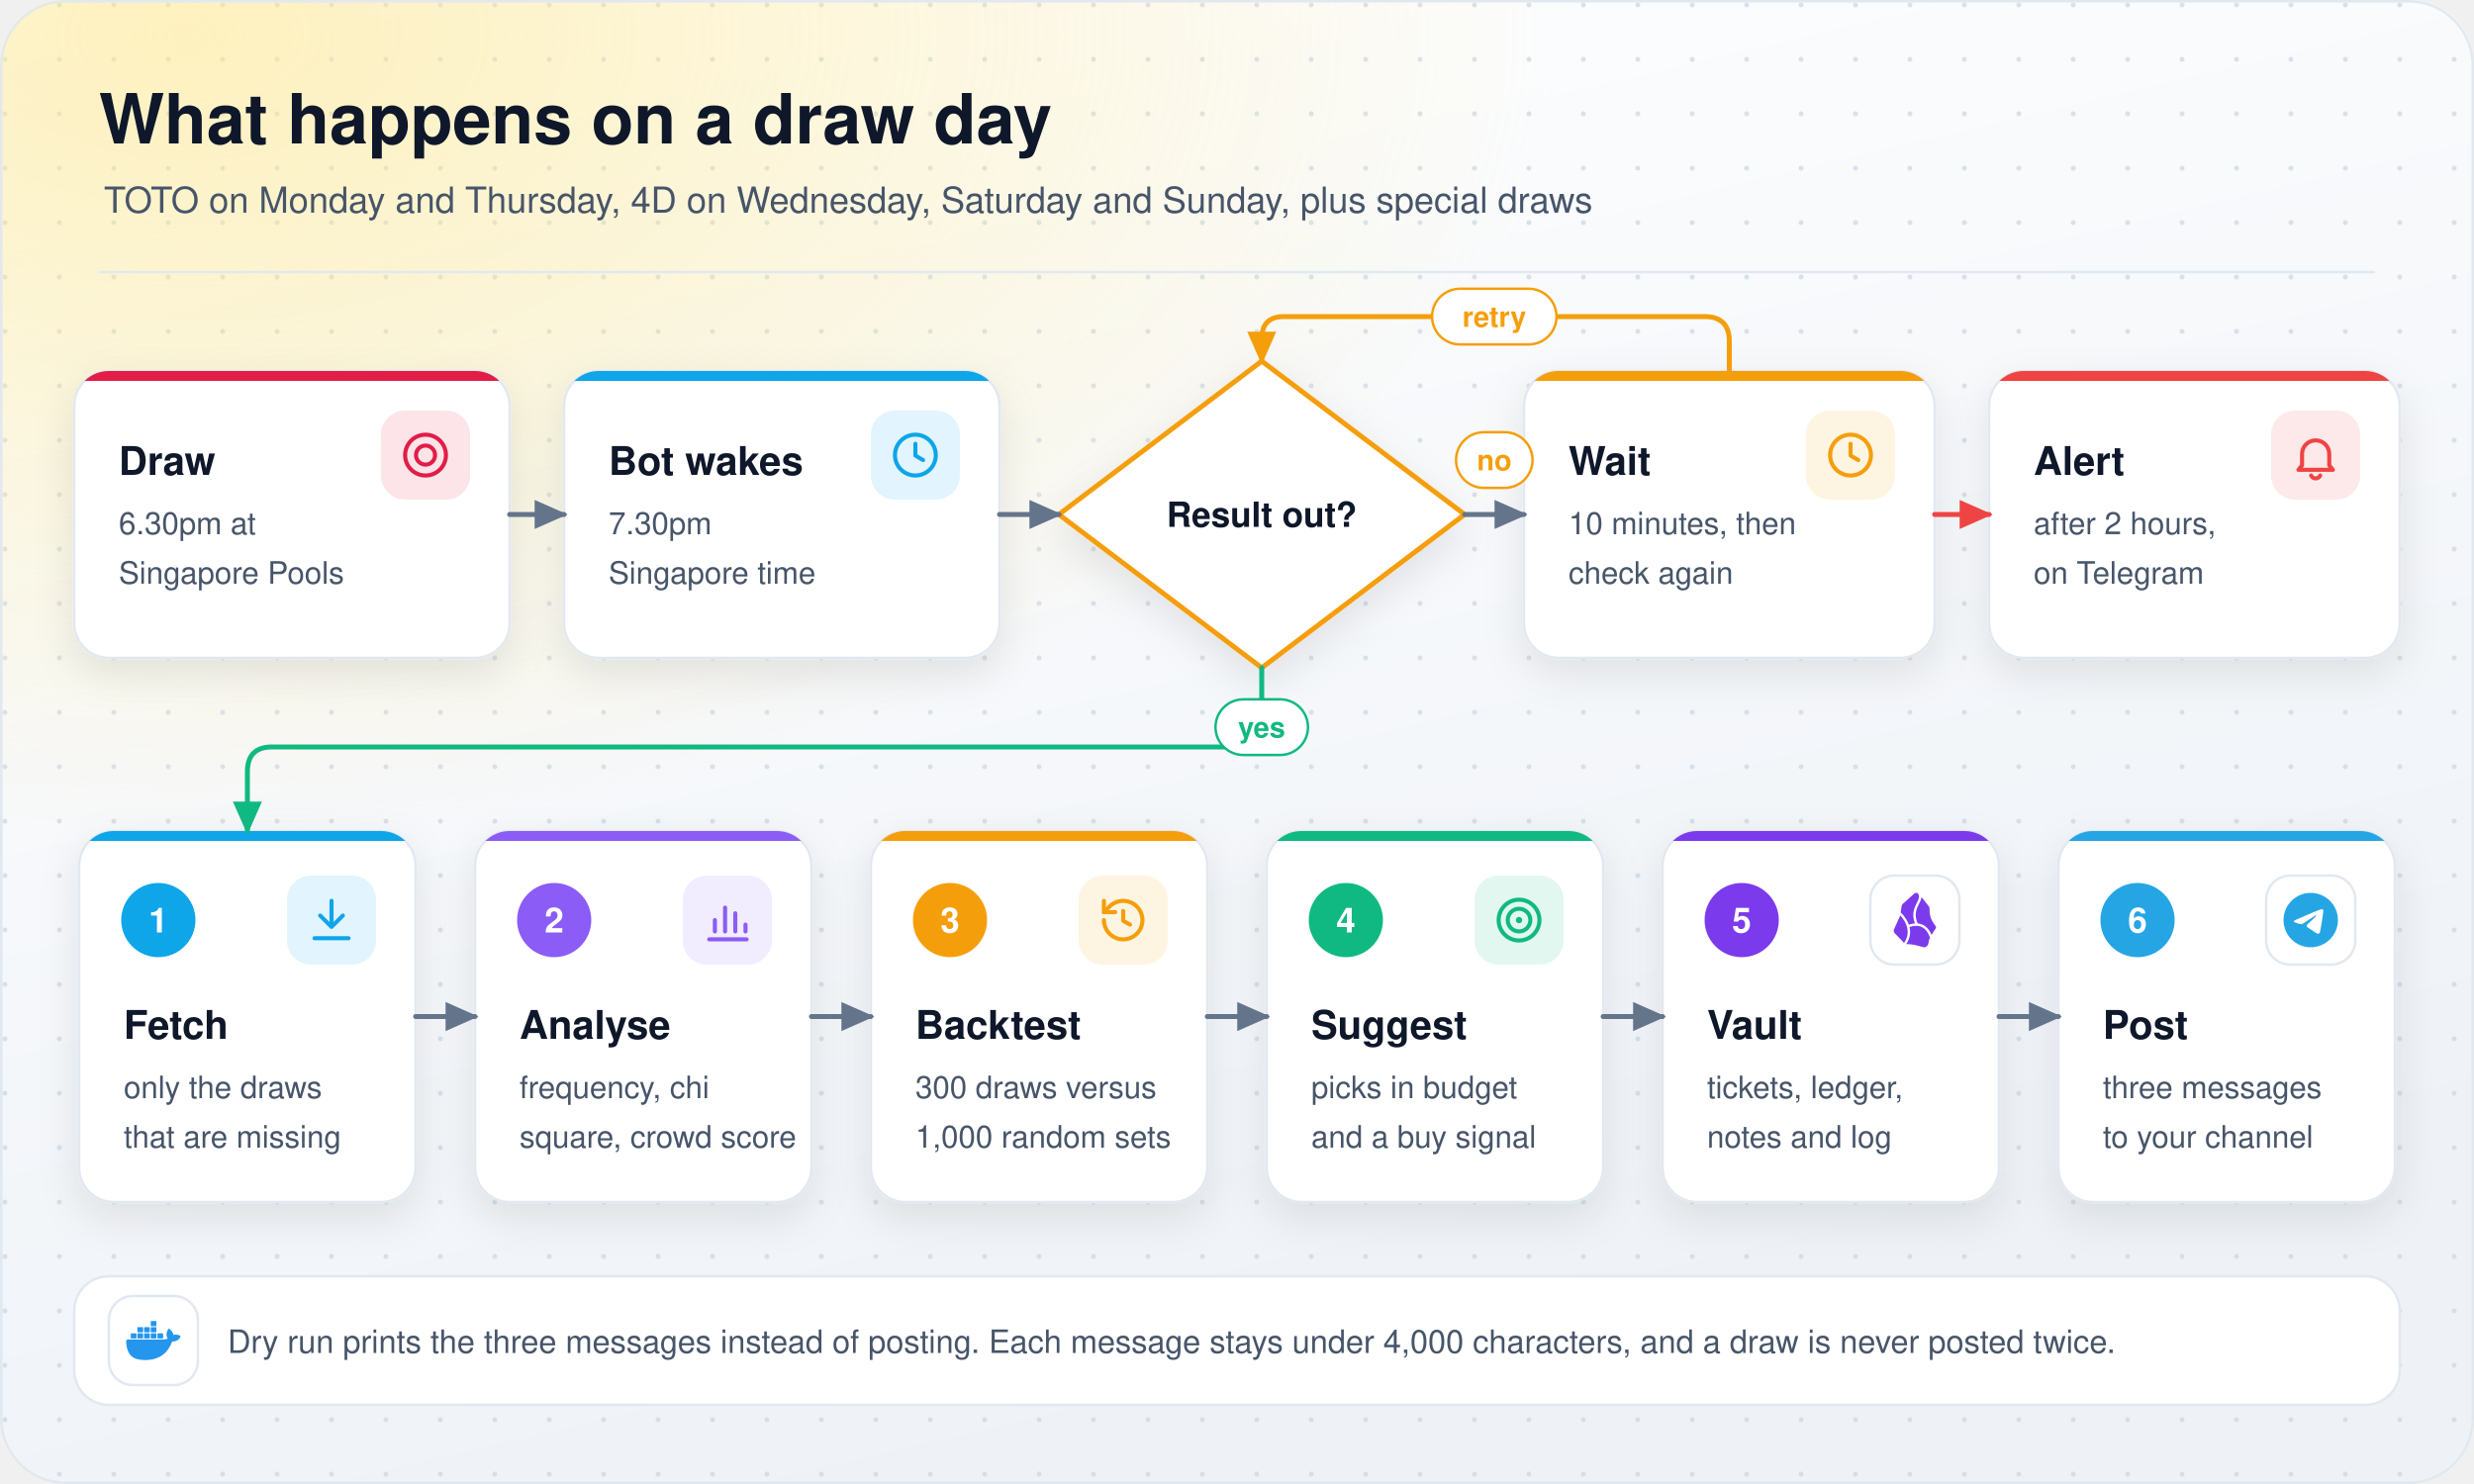
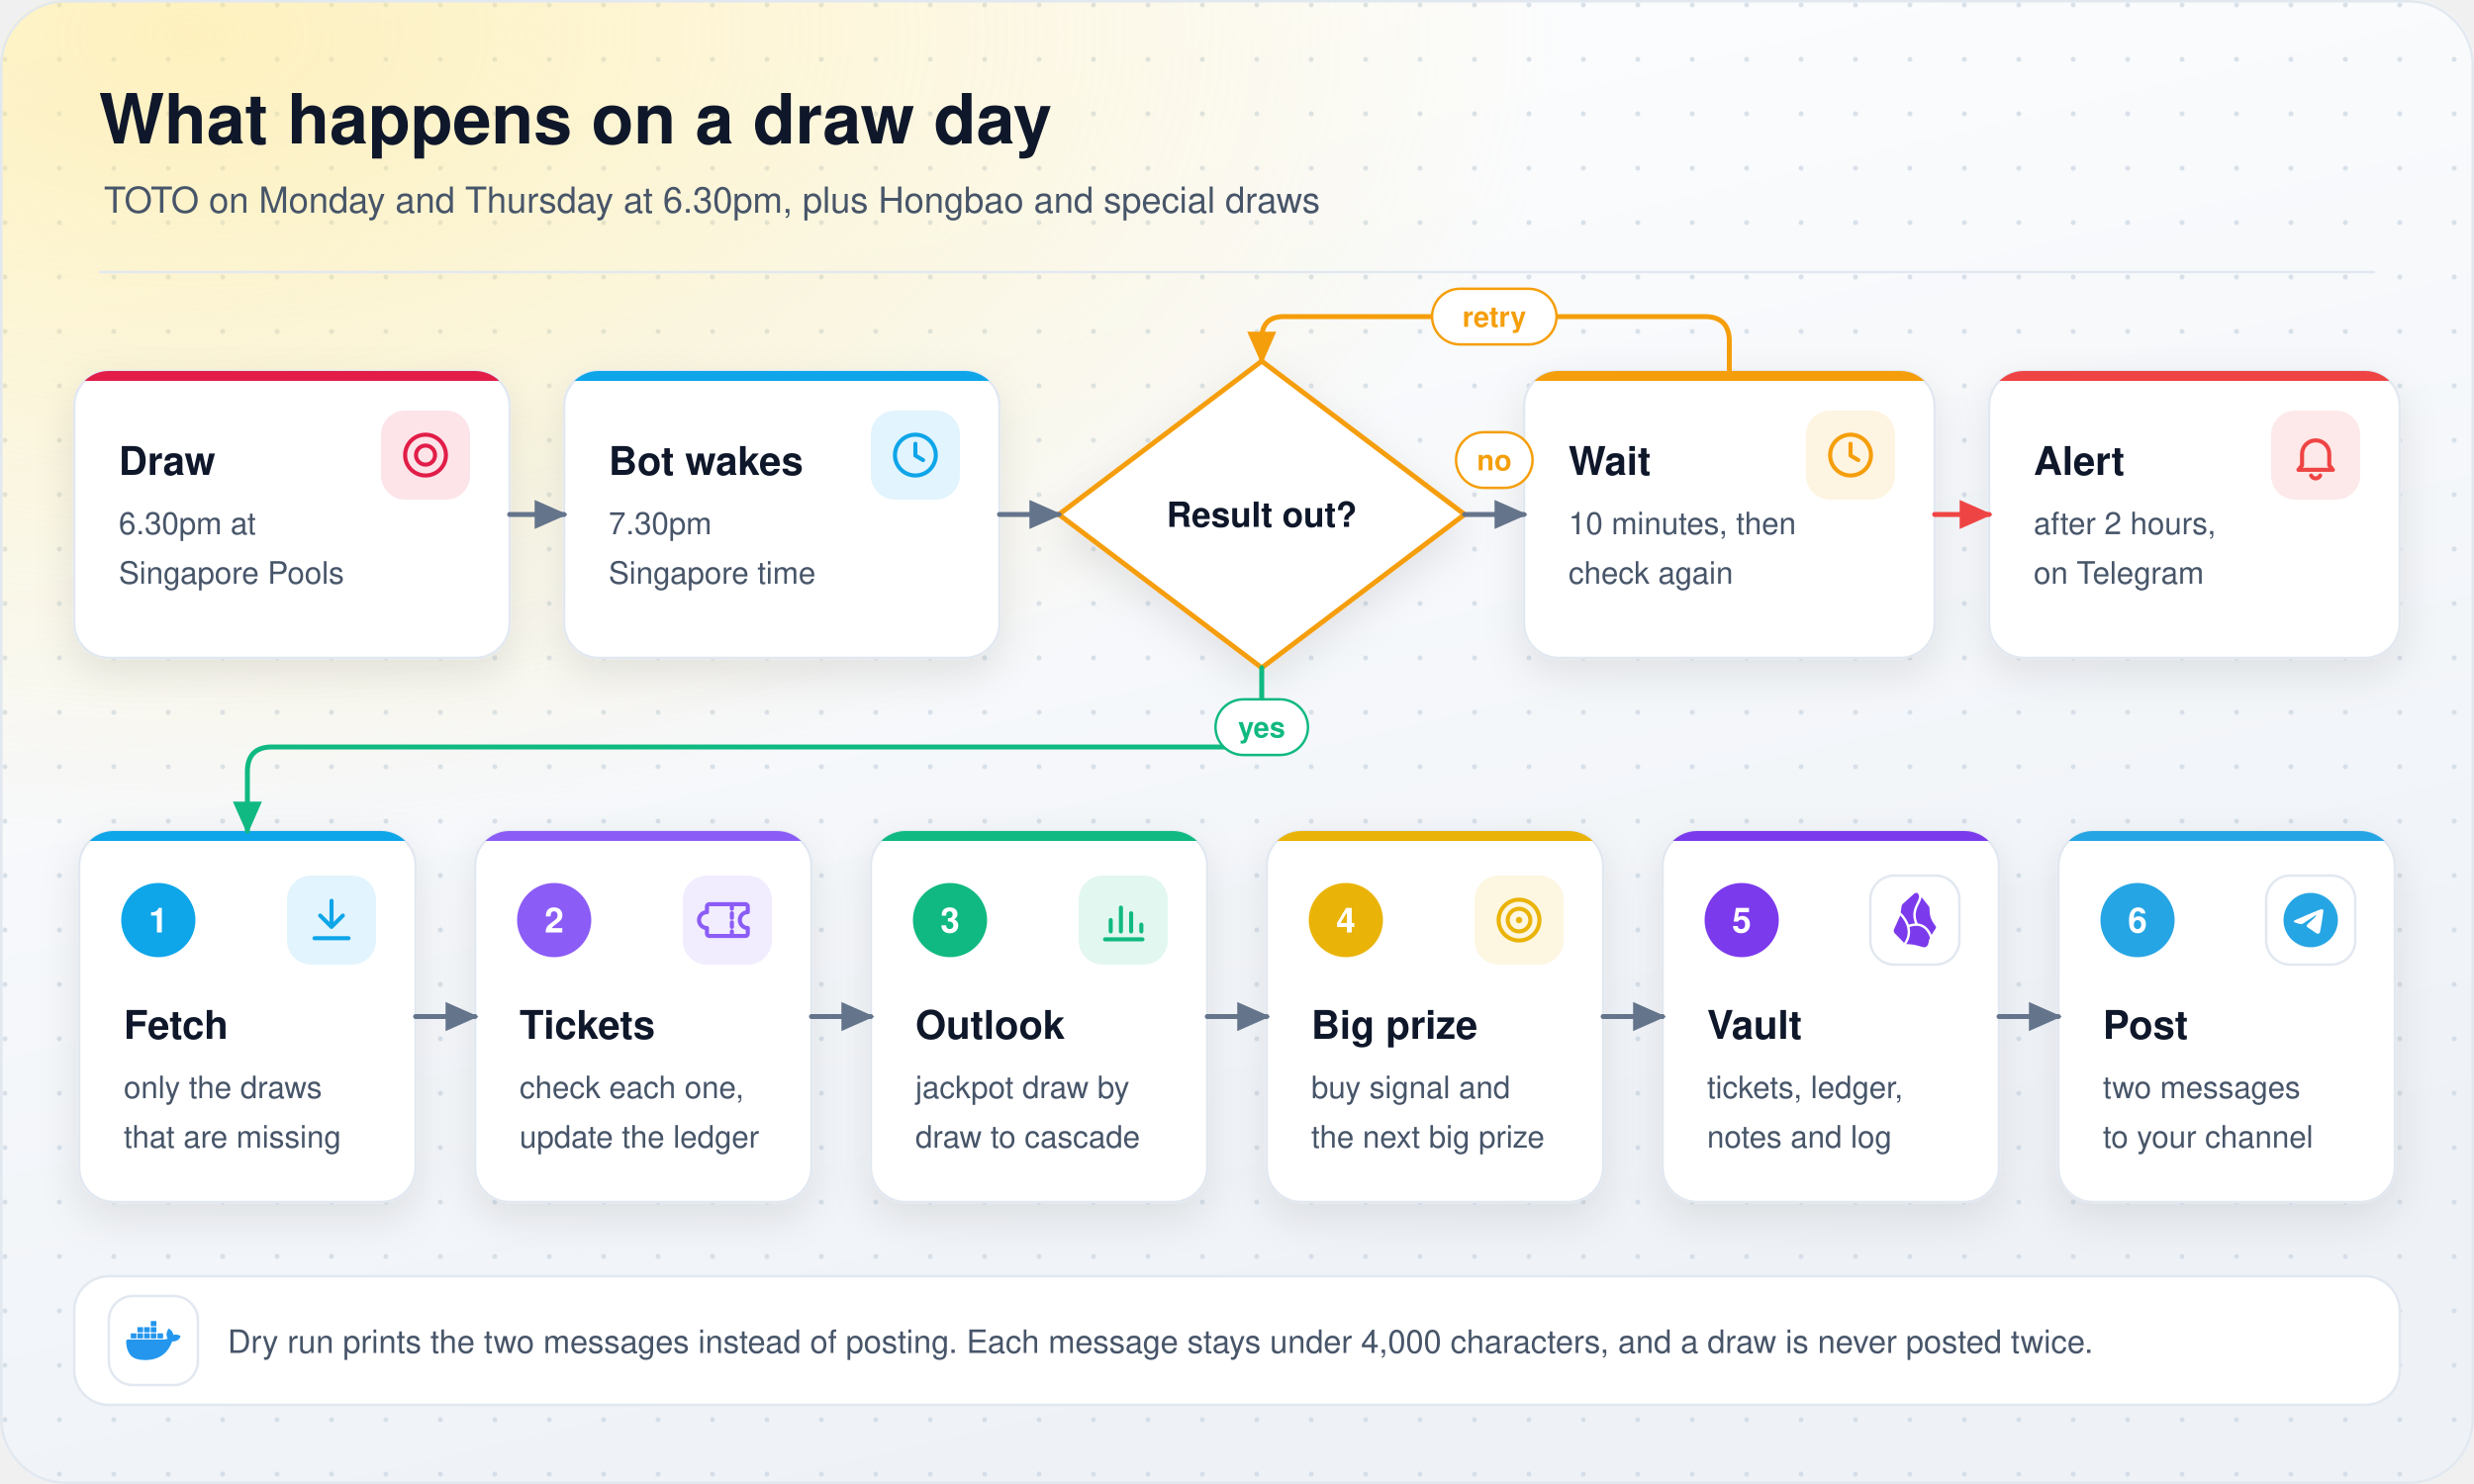
<svg xmlns="http://www.w3.org/2000/svg" viewBox="0 0 1000 600" width="1000" height="600" font-family="'Segoe UI', -apple-system, BlinkMacSystemFont, 'Helvetica Neue', Helvetica, Arial, sans-serif" role="img" aria-label="Huat Bot draw day">
  <defs>
    <linearGradient id="bg" x1="0" y1="0" x2="0.4" y2="1">
      <stop offset="0" stop-color="#FFFFFF" />
      <stop offset="1" stop-color="#EEF2F7" />
    </linearGradient>
    <radialGradient id="glow" cx="0.08" cy="0.02" r="0.55">
      <stop offset="0" stop-color="#FDE68A" stop-opacity="0.55" />
      <stop offset="1" stop-color="#FDE68A" stop-opacity="0" />
    </radialGradient>
    <linearGradient id="title" x1="0" y1="0" x2="1" y2="0">
      <stop offset="0" stop-color="#DC2626" />
      <stop offset="1" stop-color="#D97706" />
    </linearGradient>
    <pattern id="dots" width="22" height="22" patternUnits="userSpaceOnUse">
      <circle cx="2" cy="2" r="1" fill="#CBD5E1" />
    </pattern>
    <filter id="shadow" x="-15%" y="-15%" width="130%" height="150%">
      <feDropShadow dx="0" dy="6" stdDeviation="8" flood-color="#0F172A" flood-opacity="0.09" />
    </filter>
    <marker id="arrow-10b981" viewBox="0 0 10 10" refX="8.5" refY="5" markerWidth="7" markerHeight="7" orient="auto-start-reverse">
      <path d="M0,0.8 L9.5,5 L0,9.2 Z" fill="#10B981" />
    </marker>
    <marker id="arrow-64748b" viewBox="0 0 10 10" refX="8.5" refY="5" markerWidth="7" markerHeight="7" orient="auto-start-reverse">
      <path d="M0,0.8 L9.5,5 L0,9.2 Z" fill="#64748B" />
    </marker>
    <marker id="arrow-ef4444" viewBox="0 0 10 10" refX="8.5" refY="5" markerWidth="7" markerHeight="7" orient="auto-start-reverse">
      <path d="M0,0.8 L9.5,5 L0,9.2 Z" fill="#EF4444" />
    </marker>
    <marker id="arrow-f59e0b" viewBox="0 0 10 10" refX="8.5" refY="5" markerWidth="7" markerHeight="7" orient="auto-start-reverse">
      <path d="M0,0.8 L9.5,5 L0,9.2 Z" fill="#F59E0B" />
    </marker>
  </defs>
  <rect width="1000" height="600" rx="26" fill="url(#bg)" />
  <rect width="1000" height="600" rx="26" fill="url(#dots)" opacity="0.7" />
  <rect width="1000" height="600" rx="26" fill="url(#glow)" />
  <rect x="0.5" y="0.5" width="999" height="599" rx="26" fill="none" stroke="#E2E8F0" />
  <text x="40" y="58" font-size="28" font-weight="800" fill="#0F172A" text-anchor="start">What happens on a draw day</text>
-   <text x="42" y="86" font-size="14.5" font-weight="400" fill="#475569" text-anchor="start">TOTO on Monday and Thursday, 4D on Wednesday, Saturday and Sunday, plus special draws</text>
+   <text x="42" y="86" font-size="14.5" font-weight="400" fill="#475569" text-anchor="start">TOTO on Monday and Thursday at 6.30pm, plus Hongbao and special draws</text>
  <path d="M40 110 H960" stroke="#E2E8F0" stroke-width="1" />
  <g filter="url(#shadow)">
    <rect x="30" y="150" width="176" height="116" rx="14" fill="#FFFFFF" stroke="#E2E8F0" stroke-width="1" />
  </g>
  <clipPath id="clip3">
    <rect x="30" y="150" width="176" height="116" rx="14" />
  </clipPath>
  <rect x="30" y="150" width="176" height="4" fill="#E11D48" clip-path="url(#clip3)" />
  <rect x="154" y="166" width="36" height="36" rx="9.72" fill="#E11D48" fill-opacity="0.12" stroke="none" />
  <g transform="translate(161,173) scale(0.916667)" fill="none" stroke="#E11D48" stroke-width="1.8" stroke-linecap="round" stroke-linejoin="round" color="#E11D48">
    <circle cx="12" cy="12" r="9" />
    <circle cx="12" cy="12" r="4.2" />
  </g>
  <text x="48" y="192" font-size="16" font-weight="700" fill="#0F172A" text-anchor="start">Draw</text>
  <text x="48" y="216" font-size="12.5" font-weight="400" fill="#475569" text-anchor="start">6.30pm at</text>
  <text x="48" y="236" font-size="12.5" font-weight="400" fill="#475569" text-anchor="start">Singapore Pools</text>
  <g filter="url(#shadow)">
    <rect x="228" y="150" width="176" height="116" rx="14" fill="#FFFFFF" stroke="#E2E8F0" stroke-width="1" />
  </g>
  <clipPath id="clip10">
    <rect x="228" y="150" width="176" height="116" rx="14" />
  </clipPath>
  <rect x="228" y="150" width="176" height="4" fill="#0EA5E9" clip-path="url(#clip10)" />
  <rect x="352" y="166" width="36" height="36" rx="9.72" fill="#0EA5E9" fill-opacity="0.12" stroke="none" />
  <g transform="translate(359,173) scale(0.916667)" fill="none" stroke="#0EA5E9" stroke-width="1.8" stroke-linecap="round" stroke-linejoin="round" color="#0EA5E9">
    <circle cx="12" cy="12" r="9" />
    <path d="M12 7v5.2l3.4 2" />
  </g>
  <text x="246" y="192" font-size="16" font-weight="700" fill="#0F172A" text-anchor="start">Bot wakes</text>
  <text x="246" y="216" font-size="12.5" font-weight="400" fill="#475569" text-anchor="start">7.30pm</text>
  <text x="246" y="236" font-size="12.5" font-weight="400" fill="#475569" text-anchor="start">Singapore time</text>
  <g filter="url(#shadow)">
    <polygon points="510,146 592,208 510,270 428,208" fill="#FFFFFF" stroke="#F59E0B" stroke-width="2" stroke-linejoin="round" />
  </g>
  <text x="510" y="213" font-size="14" font-weight="700" fill="#0F172A" text-anchor="middle">Result out?</text>
  <g filter="url(#shadow)">
    <rect x="616" y="150" width="166" height="116" rx="14" fill="#FFFFFF" stroke="#E2E8F0" stroke-width="1" />
  </g>
  <clipPath id="clip18">
    <rect x="616" y="150" width="166" height="116" rx="14" />
  </clipPath>
  <rect x="616" y="150" width="166" height="4" fill="#F59E0B" clip-path="url(#clip18)" />
  <rect x="730" y="166" width="36" height="36" rx="9.72" fill="#F59E0B" fill-opacity="0.12" stroke="none" />
  <g transform="translate(737,173) scale(0.916667)" fill="none" stroke="#F59E0B" stroke-width="1.8" stroke-linecap="round" stroke-linejoin="round" color="#F59E0B">
    <circle cx="12" cy="12" r="9" />
    <path d="M12 7v5.2l3.4 2" />
  </g>
  <text x="634" y="192" font-size="16" font-weight="700" fill="#0F172A" text-anchor="start">Wait</text>
  <text x="634" y="216" font-size="12.5" font-weight="400" fill="#475569" text-anchor="start">10 minutes, then</text>
  <text x="634" y="236" font-size="12.5" font-weight="400" fill="#475569" text-anchor="start">check again</text>
  <g filter="url(#shadow)">
    <rect x="804" y="150" width="166" height="116" rx="14" fill="#FFFFFF" stroke="#E2E8F0" stroke-width="1" />
  </g>
  <clipPath id="clip25">
    <rect x="804" y="150" width="166" height="116" rx="14" />
  </clipPath>
  <rect x="804" y="150" width="166" height="4" fill="#EF4444" clip-path="url(#clip25)" />
  <rect x="918" y="166" width="36" height="36" rx="9.72" fill="#EF4444" fill-opacity="0.12" stroke="none" />
  <g transform="translate(925,173) scale(0.916667)" fill="none" stroke="#EF4444" stroke-width="1.8" stroke-linecap="round" stroke-linejoin="round" color="#EF4444">
    <path d="M6 16.5v-5a6 6 0 0 1 12 0v5l1.6 2H4.4z" />
    <path d="M10 21a2.2 2.2 0 0 0 4 0" />
  </g>
  <text x="822" y="192" font-size="16" font-weight="700" fill="#0F172A" text-anchor="start">Alert</text>
  <text x="822" y="216" font-size="12.5" font-weight="400" fill="#475569" text-anchor="start">after 2 hours,</text>
  <text x="822" y="236" font-size="12.5" font-weight="400" fill="#475569" text-anchor="start">on Telegram</text>
  <path d="M206,208 L228,208" fill="none" stroke="#64748B" stroke-width="2" stroke-linecap="round" stroke-linejoin="round" marker-end="url(#arrow-64748b)" />
  <path d="M404,208 L428,208" fill="none" stroke="#64748B" stroke-width="2" stroke-linecap="round" stroke-linejoin="round" marker-end="url(#arrow-64748b)" />
  <path d="M592,208 L616,208" fill="none" stroke="#64748B" stroke-width="2" stroke-linecap="round" stroke-linejoin="round" marker-end="url(#arrow-64748b)" />
  <rect x="588.539" y="174.75" width="30.921" height="22.5" rx="11.25" fill="#FFFFFF" stroke="#F59E0B" />
  <text x="604" y="190.14" font-size="11.5" font-weight="600" fill="#F59E0B" text-anchor="middle">no</text>
  <path d="M699,150 L699,138 Q699,128 689,128 L519,128 Q510,128 510,137 L510,146" fill="none" stroke="#F59E0B" stroke-width="2" stroke-linecap="round" stroke-linejoin="round" marker-end="url(#arrow-f59e0b)" />
  <rect x="578.848" y="116.75" width="50.303" height="22.5" rx="11.25" fill="#FFFFFF" stroke="#F59E0B" />
  <text x="604" y="132.14" font-size="11.5" font-weight="600" fill="#F59E0B" text-anchor="middle">retry</text>
  <path d="M782,208 L804,208" fill="none" stroke="#EF4444" stroke-width="2" stroke-linecap="round" stroke-linejoin="round" marker-end="url(#arrow-ef4444)" />
  <g filter="url(#shadow)">
    <rect x="32" y="336" width="136" height="150" rx="14" fill="#FFFFFF" stroke="#E2E8F0" stroke-width="1" />
  </g>
  <clipPath id="clip39">
    <rect x="32" y="336" width="136" height="150" rx="14" />
  </clipPath>
  <rect x="32" y="336" width="136" height="4" fill="#0EA5E9" clip-path="url(#clip39)" />
  <circle cx="64" cy="372" r="15" fill="#0EA5E9" />
  <text x="64" y="377" font-size="14" font-weight="700" fill="#FFFFFF" text-anchor="middle">1</text>
  <rect x="116" y="354" width="36" height="36" rx="9.72" fill="#0EA5E9" fill-opacity="0.12" stroke="none" />
  <g transform="translate(123,361) scale(0.916667)" fill="none" stroke="#0EA5E9" stroke-width="1.8" stroke-linecap="round" stroke-linejoin="round" color="#0EA5E9">
    <path d="M12 3.5v11M7 10l5 5 5-5M4.5 20h15" />
  </g>
  <text x="50" y="420" font-size="16" font-weight="700" fill="#0F172A" text-anchor="start">Fetch</text>
  <text x="50" y="444" font-size="12.5" font-weight="400" fill="#475569" text-anchor="start">only the draws</text>
  <text x="50" y="464" font-size="12.5" font-weight="400" fill="#475569" text-anchor="start">that are missing</text>
  <g filter="url(#shadow)">
    <rect x="192" y="336" width="136" height="150" rx="14" fill="#FFFFFF" stroke="#E2E8F0" stroke-width="1" />
  </g>
  <clipPath id="clip47">
    <rect x="192" y="336" width="136" height="150" rx="14" />
  </clipPath>
  <rect x="192" y="336" width="136" height="4" fill="#8B5CF6" clip-path="url(#clip47)" />
  <circle cx="224" cy="372" r="15" fill="#8B5CF6" />
  <text x="224" y="377" font-size="14" font-weight="700" fill="#FFFFFF" text-anchor="middle">2</text>
  <rect x="276" y="354" width="36" height="36" rx="9.72" fill="#8B5CF6" fill-opacity="0.12" stroke="none" />
  <g transform="translate(283,361) scale(0.916667)" fill="none" stroke="#8B5CF6" stroke-width="1.8" stroke-linecap="round" stroke-linejoin="round" color="#8B5CF6">
+     <path d="M3 8.5a2.5 2.5 0 0 0 0 7V18a1 1 0 0 0 1 1h16a1 1 0 0 0 1-1v-2.5a2.5 2.5 0 0 1 0-7V6a1 1 0 0 0-1-1H4a1 1 0 0 0-1 1z" />
+     <path d="M14 5v14" stroke-dasharray="2 2" />
+   </g>
+   <text x="210" y="420" font-size="16" font-weight="700" fill="#0F172A" text-anchor="start">Tickets</text>
+   <text x="210" y="444" font-size="12.5" font-weight="400" fill="#475569" text-anchor="start">check each one,</text>
+   <text x="210" y="464" font-size="12.5" font-weight="400" fill="#475569" text-anchor="start">update the ledger</text>
+   <g filter="url(#shadow)">
+     <rect x="352" y="336" width="136" height="150" rx="14" fill="#FFFFFF" stroke="#E2E8F0" stroke-width="1" />
+   </g>
+   <clipPath id="clip55">
+     <rect x="352" y="336" width="136" height="150" rx="14" />
+   </clipPath>
+   <rect x="352" y="336" width="136" height="4" fill="#10B981" clip-path="url(#clip55)" />
+   <circle cx="384" cy="372" r="15" fill="#10B981" />
+   <text x="384" y="377" font-size="14" font-weight="700" fill="#FFFFFF" text-anchor="middle">3</text>
+   <rect x="436" y="354" width="36" height="36" rx="9.72" fill="#10B981" fill-opacity="0.12" stroke="none" />
+   <g transform="translate(443,361) scale(0.916667)" fill="none" stroke="#10B981" stroke-width="1.8" stroke-linecap="round" stroke-linejoin="round" color="#10B981">
    <path d="M4 20.5h16.5" />
    <path d="M6.5 17v-5M11 17V6.5M15.5 17v-8M20 17v-3" />
  </g>
-   <text x="210" y="420" font-size="16" font-weight="700" fill="#0F172A" text-anchor="start">Analyse</text>
-   <text x="210" y="444" font-size="12.5" font-weight="400" fill="#475569" text-anchor="start">frequency, chi</text>
-   <text x="210" y="464" font-size="12.5" font-weight="400" fill="#475569" text-anchor="start">square, crowd score</text>
-   <g filter="url(#shadow)">
-     <rect x="352" y="336" width="136" height="150" rx="14" fill="#FFFFFF" stroke="#E2E8F0" stroke-width="1" />
-   </g>
-   <clipPath id="clip55">
-     <rect x="352" y="336" width="136" height="150" rx="14" />
-   </clipPath>
-   <rect x="352" y="336" width="136" height="4" fill="#F59E0B" clip-path="url(#clip55)" />
-   <circle cx="384" cy="372" r="15" fill="#F59E0B" />
-   <text x="384" y="377" font-size="14" font-weight="700" fill="#FFFFFF" text-anchor="middle">3</text>
-   <rect x="436" y="354" width="36" height="36" rx="9.72" fill="#F59E0B" fill-opacity="0.12" stroke="none" />
-   <g transform="translate(443,361) scale(0.916667)" fill="none" stroke="#F59E0B" stroke-width="1.8" stroke-linecap="round" stroke-linejoin="round" color="#F59E0B">
-     <path d="M3.5 12a8.5 8.5 0 1 0 2.6-6.1L3.5 8.5" />
-     <path d="M3.5 3.5v5h5" />
-     <path d="M12 8v4.3l3 1.7" />
-   </g>
-   <text x="370" y="420" font-size="16" font-weight="700" fill="#0F172A" text-anchor="start">Backtest</text>
-   <text x="370" y="444" font-size="12.5" font-weight="400" fill="#475569" text-anchor="start">300 draws versus</text>
-   <text x="370" y="464" font-size="12.5" font-weight="400" fill="#475569" text-anchor="start">1,000 random sets</text>
+   <text x="370" y="420" font-size="16" font-weight="700" fill="#0F172A" text-anchor="start">Outlook</text>
+   <text x="370" y="444" font-size="12.5" font-weight="400" fill="#475569" text-anchor="start">jackpot draw by</text>
+   <text x="370" y="464" font-size="12.5" font-weight="400" fill="#475569" text-anchor="start">draw to cascade</text>
  <g filter="url(#shadow)">
    <rect x="512" y="336" width="136" height="150" rx="14" fill="#FFFFFF" stroke="#E2E8F0" stroke-width="1" />
  </g>
  <clipPath id="clip63">
    <rect x="512" y="336" width="136" height="150" rx="14" />
  </clipPath>
-   <rect x="512" y="336" width="136" height="4" fill="#10B981" clip-path="url(#clip63)" />
-   <circle cx="544" cy="372" r="15" fill="#10B981" />
+   <rect x="512" y="336" width="136" height="4" fill="#EAB308" clip-path="url(#clip63)" />
+   <circle cx="544" cy="372" r="15" fill="#EAB308" />
  <text x="544" y="377" font-size="14" font-weight="700" fill="#FFFFFF" text-anchor="middle">4</text>
-   <rect x="596" y="354" width="36" height="36" rx="9.72" fill="#10B981" fill-opacity="0.12" stroke="none" />
-   <g transform="translate(603,361) scale(0.916667)" fill="none" stroke="#10B981" stroke-width="1.8" stroke-linecap="round" stroke-linejoin="round" color="#10B981">
+   <rect x="596" y="354" width="36" height="36" rx="9.72" fill="#EAB308" fill-opacity="0.12" stroke="none" />
+   <g transform="translate(603,361) scale(0.916667)" fill="none" stroke="#EAB308" stroke-width="1.8" stroke-linecap="round" stroke-linejoin="round" color="#EAB308">
    <circle cx="12" cy="12" r="9" />
    <circle cx="12" cy="12" r="5" />
    <circle cx="12" cy="12" r="1.4" fill="currentColor" stroke="none" />
  </g>
-   <text x="530" y="420" font-size="16" font-weight="700" fill="#0F172A" text-anchor="start">Suggest</text>
-   <text x="530" y="444" font-size="12.5" font-weight="400" fill="#475569" text-anchor="start">picks in budget</text>
-   <text x="530" y="464" font-size="12.5" font-weight="400" fill="#475569" text-anchor="start">and a buy signal</text>
+   <text x="530" y="420" font-size="16" font-weight="700" fill="#0F172A" text-anchor="start">Big prize</text>
+   <text x="530" y="444" font-size="12.5" font-weight="400" fill="#475569" text-anchor="start">buy signal and</text>
+   <text x="530" y="464" font-size="12.5" font-weight="400" fill="#475569" text-anchor="start">the next big prize</text>
  <g filter="url(#shadow)">
    <rect x="672" y="336" width="136" height="150" rx="14" fill="#FFFFFF" stroke="#E2E8F0" stroke-width="1" />
  </g>
  <clipPath id="clip71">
    <rect x="672" y="336" width="136" height="150" rx="14" />
  </clipPath>
  <rect x="672" y="336" width="136" height="4" fill="#7C3AED" clip-path="url(#clip71)" />
  <circle cx="704" cy="372" r="15" fill="#7C3AED" />
  <text x="704" y="377" font-size="14" font-weight="700" fill="#FFFFFF" text-anchor="middle">5</text>
  <rect x="756" y="354" width="36" height="36" rx="9.72" fill="#FFFFFF" fill-opacity="1" stroke="#E2E8F0" />
  <g transform="translate(763,361) scale(0.916667)">
    <path fill="#7C3AED" d="M19.355 18.538a68.967 68.959 0 0 0 1.858-2.954.81.81 0 0 0-.062-.9c-.516-.685-1.504-2.075-2.042-3.362-.553-1.321-.636-3.375-.64-4.377a1.707 1.707 0 0 0-.358-1.05l-3.198-4.064a3.744 3.744 0 0 1-.076.543c-.106.503-.307 1.004-.536 1.5-.134.29-.29.6-.446.914l-.31.626c-.516 1.068-.997 2.227-1.132 3.59-.124 1.26.046 2.73.815 4.481.128.011.257.025.386.044a6.363 6.363 0 0 1 3.326 1.505c.916.79 1.744 1.922 2.415 3.5zM8.199 22.569c.073.012.146.02.22.02.78.024 2.095.092 3.16.29.87.16 2.593.64 4.01 1.055 1.083.316 2.198-.548 2.355-1.664.114-.814.33-1.735.725-2.58l-.01.005c-.67-1.87-1.522-3.078-2.416-3.849a5.295 5.295 0 0 0-2.778-1.257c-1.54-.216-2.952.19-3.84.45.532 2.218.368 4.829-1.425 7.531zM5.533 9.938c-.023.1-.056.197-.098.29L2.82 16.059a1.602 1.602 0 0 0 .313 1.772l4.116 4.24c2.103-3.101 1.796-6.02.836-8.3-.728-1.73-1.832-3.081-2.55-3.831zM9.32 14.01c.615-.183 1.606-.465 2.745-.534-.683-1.725-.848-3.233-.716-4.577.154-1.552.7-2.847 1.235-3.95.113-.235.223-.454.328-.664.149-.297.288-.577.419-.86.217-.47.379-.885.46-1.27.08-.38.08-.72-.014-1.043-.095-.325-.297-.675-.68-1.06a1.6 1.6 0 0 0-1.475.36l-4.95 4.452a1.602 1.602 0 0 0-.513.952l-.427 2.83c.672.59 2.328 2.316 3.335 4.711.09.21.175.43.253.653z" />
  </g>
  <text x="690" y="420" font-size="16" font-weight="700" fill="#0F172A" text-anchor="start">Vault</text>
  <text x="690" y="444" font-size="12.5" font-weight="400" fill="#475569" text-anchor="start">tickets, ledger,</text>
  <text x="690" y="464" font-size="12.5" font-weight="400" fill="#475569" text-anchor="start">notes and log</text>
  <g filter="url(#shadow)">
    <rect x="832" y="336" width="136" height="150" rx="14" fill="#FFFFFF" stroke="#E2E8F0" stroke-width="1" />
  </g>
  <clipPath id="clip79">
    <rect x="832" y="336" width="136" height="150" rx="14" />
  </clipPath>
  <rect x="832" y="336" width="136" height="4" fill="#26A5E4" clip-path="url(#clip79)" />
  <circle cx="864" cy="372" r="15" fill="#26A5E4" />
  <text x="864" y="377" font-size="14" font-weight="700" fill="#FFFFFF" text-anchor="middle">6</text>
  <rect x="916" y="354" width="36" height="36" rx="9.72" fill="#FFFFFF" fill-opacity="1" stroke="#E2E8F0" />
  <g transform="translate(923,361) scale(0.916667)">
    <path fill="#26A5E4" d="M11.944 0A12 12 0 0 0 0 12a12 12 0 0 0 12 12 12 12 0 0 0 12-12A12 12 0 0 0 12 0a12 12 0 0 0-.056 0zm4.962 7.224c.1-.002.321.023.465.14a.506.506 0 0 1 .171.325c.016.093.036.306.02.472-.18 1.898-.962 6.502-1.36 8.627-.168.9-.499 1.201-.82 1.23-.696.065-1.225-.46-1.9-.902-1.056-.693-1.653-1.124-2.678-1.8-1.185-.78-.417-1.21.258-1.91.177-.184 3.247-2.977 3.307-3.23.007-.032.014-.15-.056-.212s-.174-.041-.249-.024c-.106.024-1.793 1.14-5.061 3.345-.48.33-.913.49-1.302.48-.428-.008-1.252-.241-1.865-.44-.752-.245-1.349-.374-1.297-.789.027-.216.325-.437.893-.663 3.498-1.524 5.83-2.529 6.998-3.014 3.332-1.386 4.025-1.627 4.476-1.635z" />
  </g>
  <text x="850" y="420" font-size="16" font-weight="700" fill="#0F172A" text-anchor="start">Post</text>
-   <text x="850" y="444" font-size="12.5" font-weight="400" fill="#475569" text-anchor="start">three messages</text>
+   <text x="850" y="444" font-size="12.5" font-weight="400" fill="#475569" text-anchor="start">two messages</text>
  <text x="850" y="464" font-size="12.5" font-weight="400" fill="#475569" text-anchor="start">to your channel</text>
  <path d="M168,411 L192,411" fill="none" stroke="#64748B" stroke-width="2" stroke-linecap="round" stroke-linejoin="round" marker-end="url(#arrow-64748b)" />
  <path d="M328,411 L352,411" fill="none" stroke="#64748B" stroke-width="2" stroke-linecap="round" stroke-linejoin="round" marker-end="url(#arrow-64748b)" />
  <path d="M488,411 L512,411" fill="none" stroke="#64748B" stroke-width="2" stroke-linecap="round" stroke-linejoin="round" marker-end="url(#arrow-64748b)" />
  <path d="M648,411 L672,411" fill="none" stroke="#64748B" stroke-width="2" stroke-linecap="round" stroke-linejoin="round" marker-end="url(#arrow-64748b)" />
  <path d="M808,411 L832,411" fill="none" stroke="#64748B" stroke-width="2" stroke-linecap="round" stroke-linejoin="round" marker-end="url(#arrow-64748b)" />
  <path d="M510,270 L510,292 Q510,302 500,302 L110,302 Q100,302 100,312 L100,336" fill="none" stroke="#10B981" stroke-width="2" stroke-linecap="round" stroke-linejoin="round" marker-end="url(#arrow-10b981)" />
  <rect x="491.309" y="282.75" width="37.382" height="22.5" rx="11.25" fill="#FFFFFF" stroke="#10B981" />
  <text x="510" y="298.14" font-size="11.5" font-weight="600" fill="#10B981" text-anchor="middle">yes</text>
  <rect x="30" y="516" width="940" height="52" rx="14" fill="#FFFFFF" stroke="#E2E8F0" />
  <rect x="44" y="524" width="36" height="36" rx="9.72" fill="#FFFFFF" fill-opacity="1" stroke="#E2E8F0" />
  <g transform="translate(51,531) scale(0.916667)">
    <path fill="#2496ED" d="M13.983 11.078h2.119a.186.186 0 00.186-.185V9.006a.186.186 0 00-.186-.186h-2.119a.185.185 0 00-.185.185v1.888c0 .102.083.185.185.185m-2.954-5.43h2.118a.186.186 0 00.186-.186V3.574a.186.186 0 00-.186-.185h-2.118a.185.185 0 00-.185.185v1.888c0 .102.082.185.185.185m0 2.716h2.118a.187.187 0 00.186-.186V6.29a.186.186 0 00-.186-.185h-2.118a.185.185 0 00-.185.185v1.887c0 .102.082.185.185.186m-2.93 0h2.12a.186.186 0 00.184-.186V6.29a.185.185 0 00-.185-.185H8.1a.185.185 0 00-.185.185v1.887c0 .102.083.185.185.186m-2.964 0h2.119a.186.186 0 00.185-.186V6.29a.185.185 0 00-.185-.185H5.136a.186.186 0 00-.186.185v1.887c0 .102.084.185.186.186m5.893 2.715h2.118a.186.186 0 00.186-.185V9.006a.186.186 0 00-.186-.186h-2.118a.185.185 0 00-.185.185v1.888c0 .102.082.185.185.185m-2.93 0h2.12a.185.185 0 00.184-.185V9.006a.185.185 0 00-.184-.186h-2.12a.185.185 0 00-.184.185v1.888c0 .102.083.185.185.185m-2.964 0h2.119a.185.185 0 00.185-.185V9.006a.185.185 0 00-.184-.186h-2.12a.186.186 0 00-.186.186v1.887c0 .102.084.185.186.185m-2.92 0h2.12a.185.185 0 00.184-.185V9.006a.185.185 0 00-.184-.186h-2.12a.185.185 0 00-.184.185v1.888c0 .102.082.185.185.185M23.763 9.89c-.065-.051-.672-.51-1.954-.51-.338.001-.676.03-1.01.087-.248-1.7-1.653-2.53-1.716-2.566l-.344-.199-.226.327c-.284.438-.49.922-.612 1.43-.23.97-.09 1.882.403 2.661-.595.332-1.55.413-1.744.42H.751a.751.751 0 00-.75.748 11.376 11.376 0 00.692 4.062c.545 1.428 1.355 2.48 2.41 3.124 1.18.723 3.1 1.137 5.275 1.137.983.003 1.963-.086 2.93-.266a12.248 12.248 0 003.823-1.389c.98-.567 1.86-1.288 2.61-2.136 1.252-1.418 1.998-2.997 2.553-4.4h.221c1.372 0 2.215-.549 2.68-1.009.309-.293.55-.65.707-1.046l.098-.288Z" />
  </g>
-   <text x="92" y="547" font-size="13" font-weight="400" fill="#475569" text-anchor="start">Dry run prints the three messages instead of posting. Each message stays under 4,000 characters, and a draw is never posted twice.</text>
+   <text x="92" y="547" font-size="13" font-weight="400" fill="#475569" text-anchor="start">Dry run prints the two messages instead of posting. Each message stays under 4,000 characters, and a draw is never posted twice.</text>
</svg>
